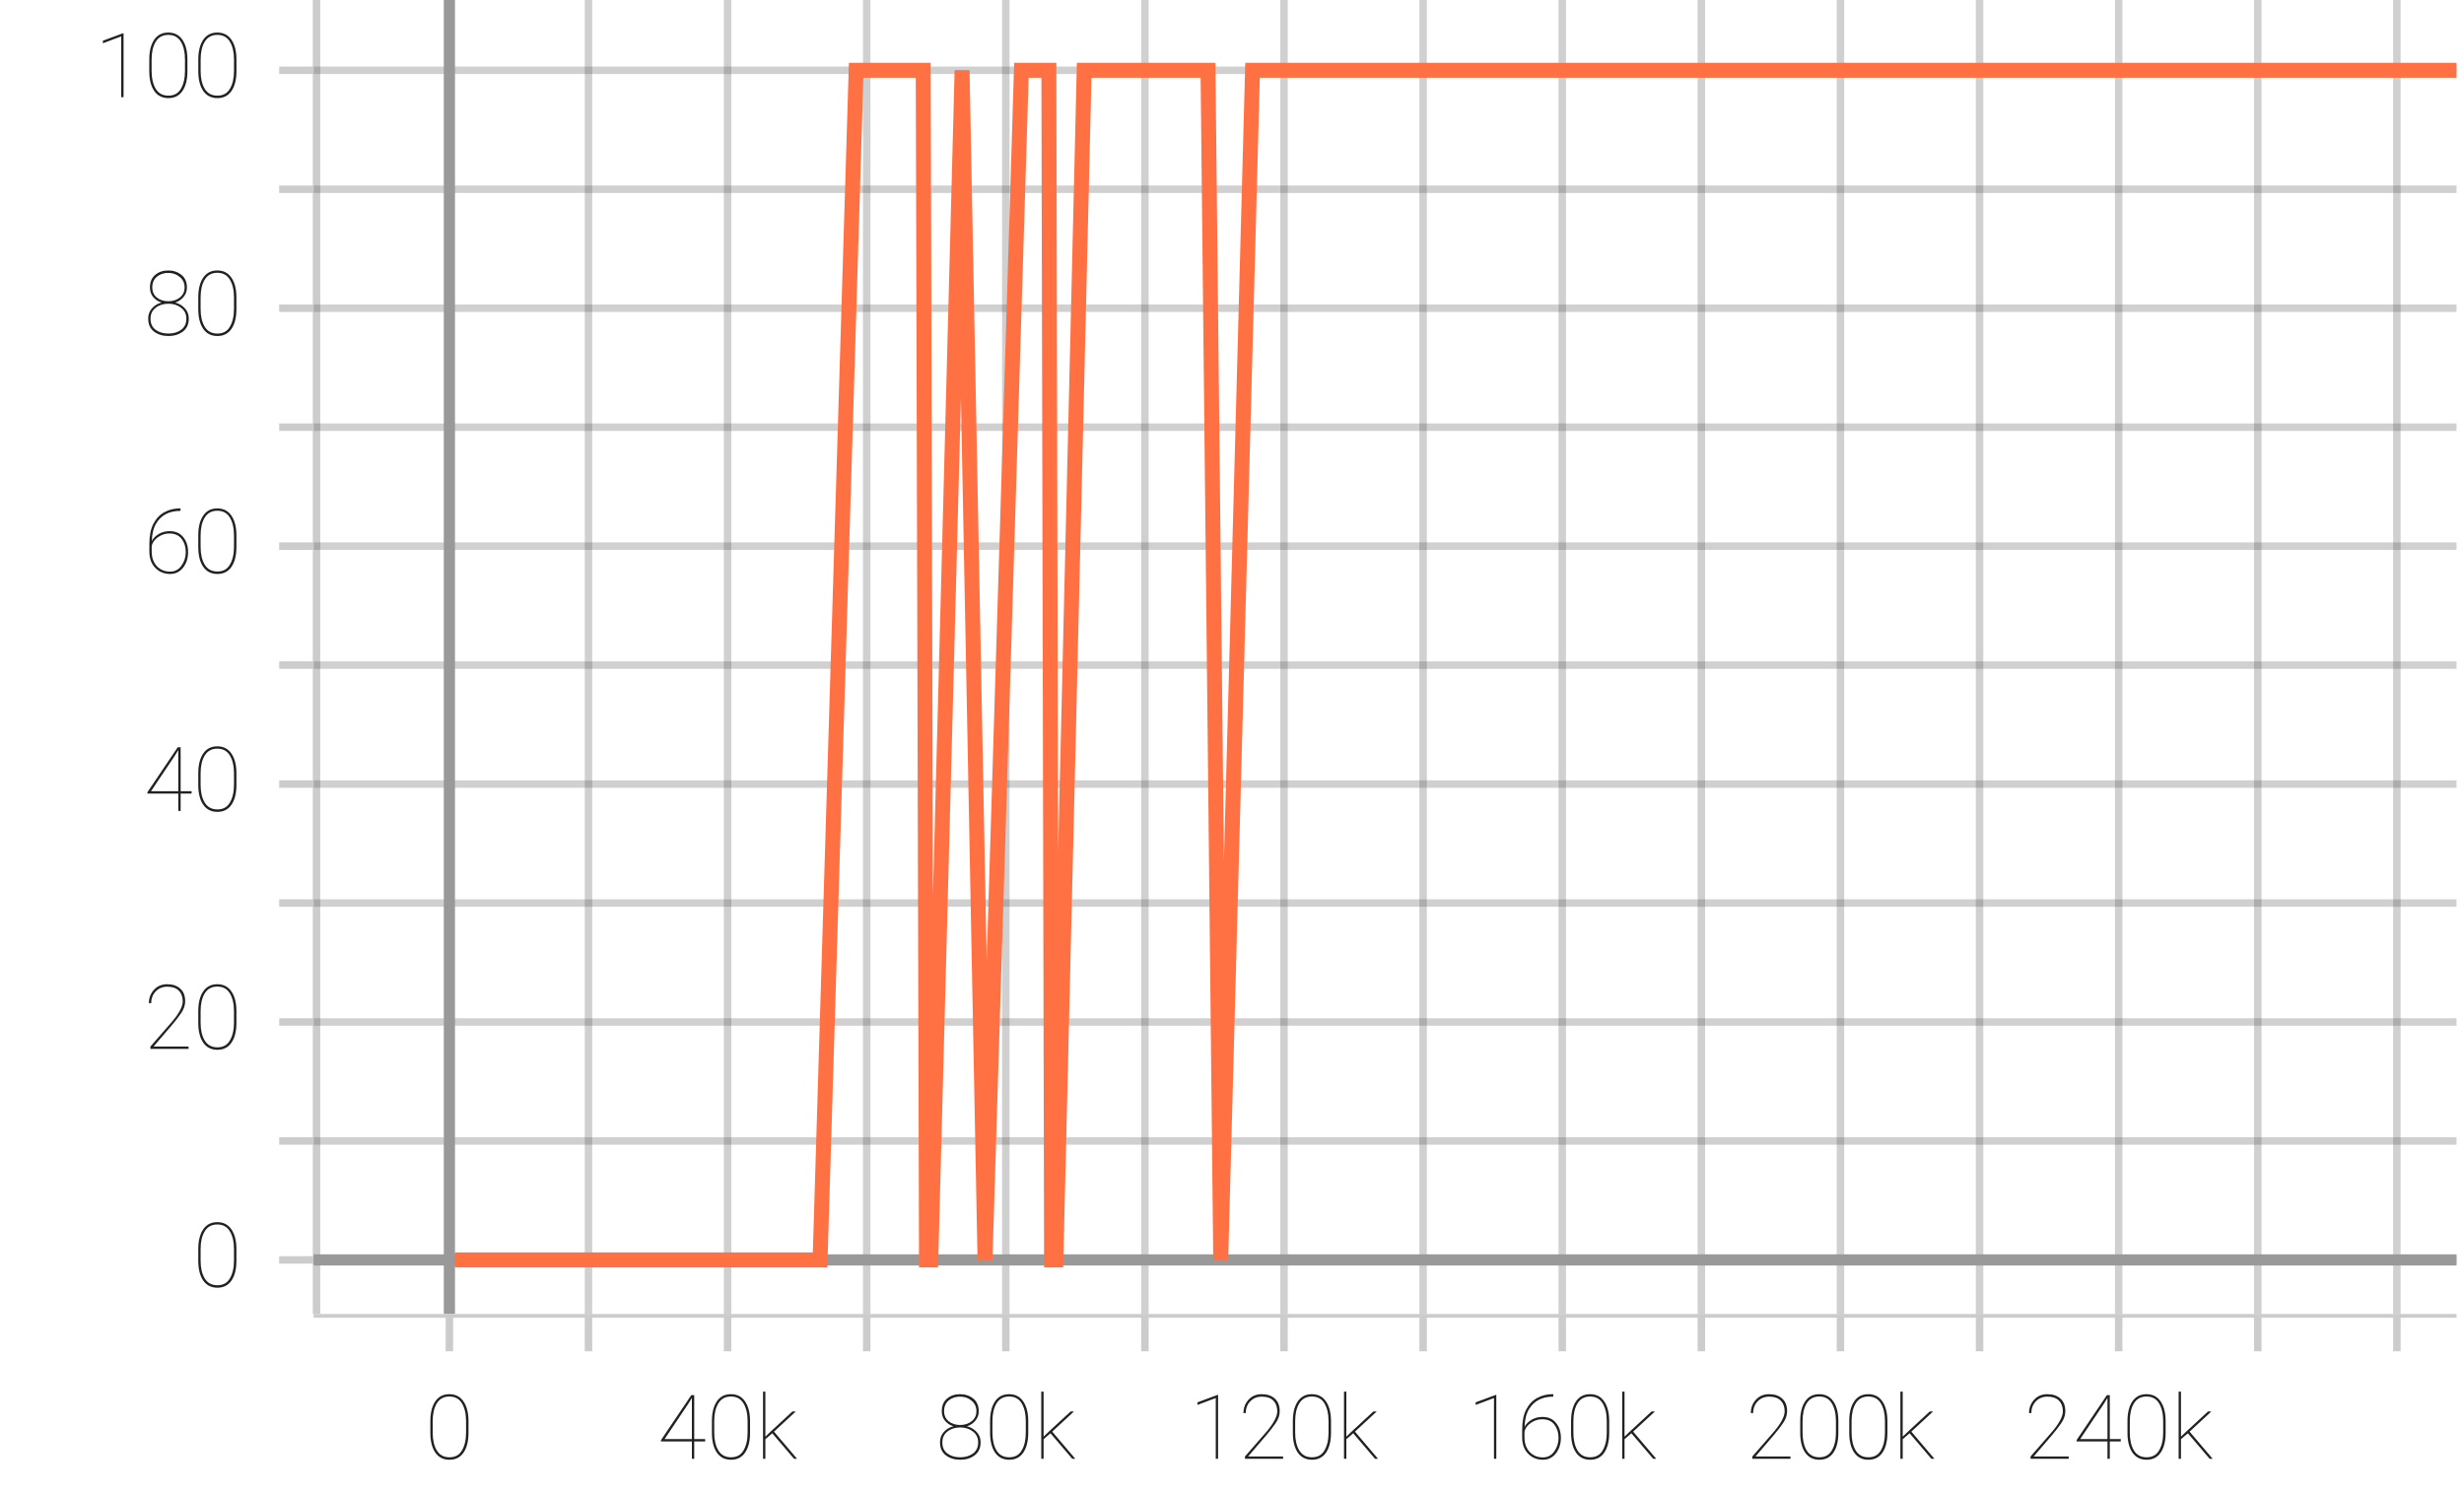
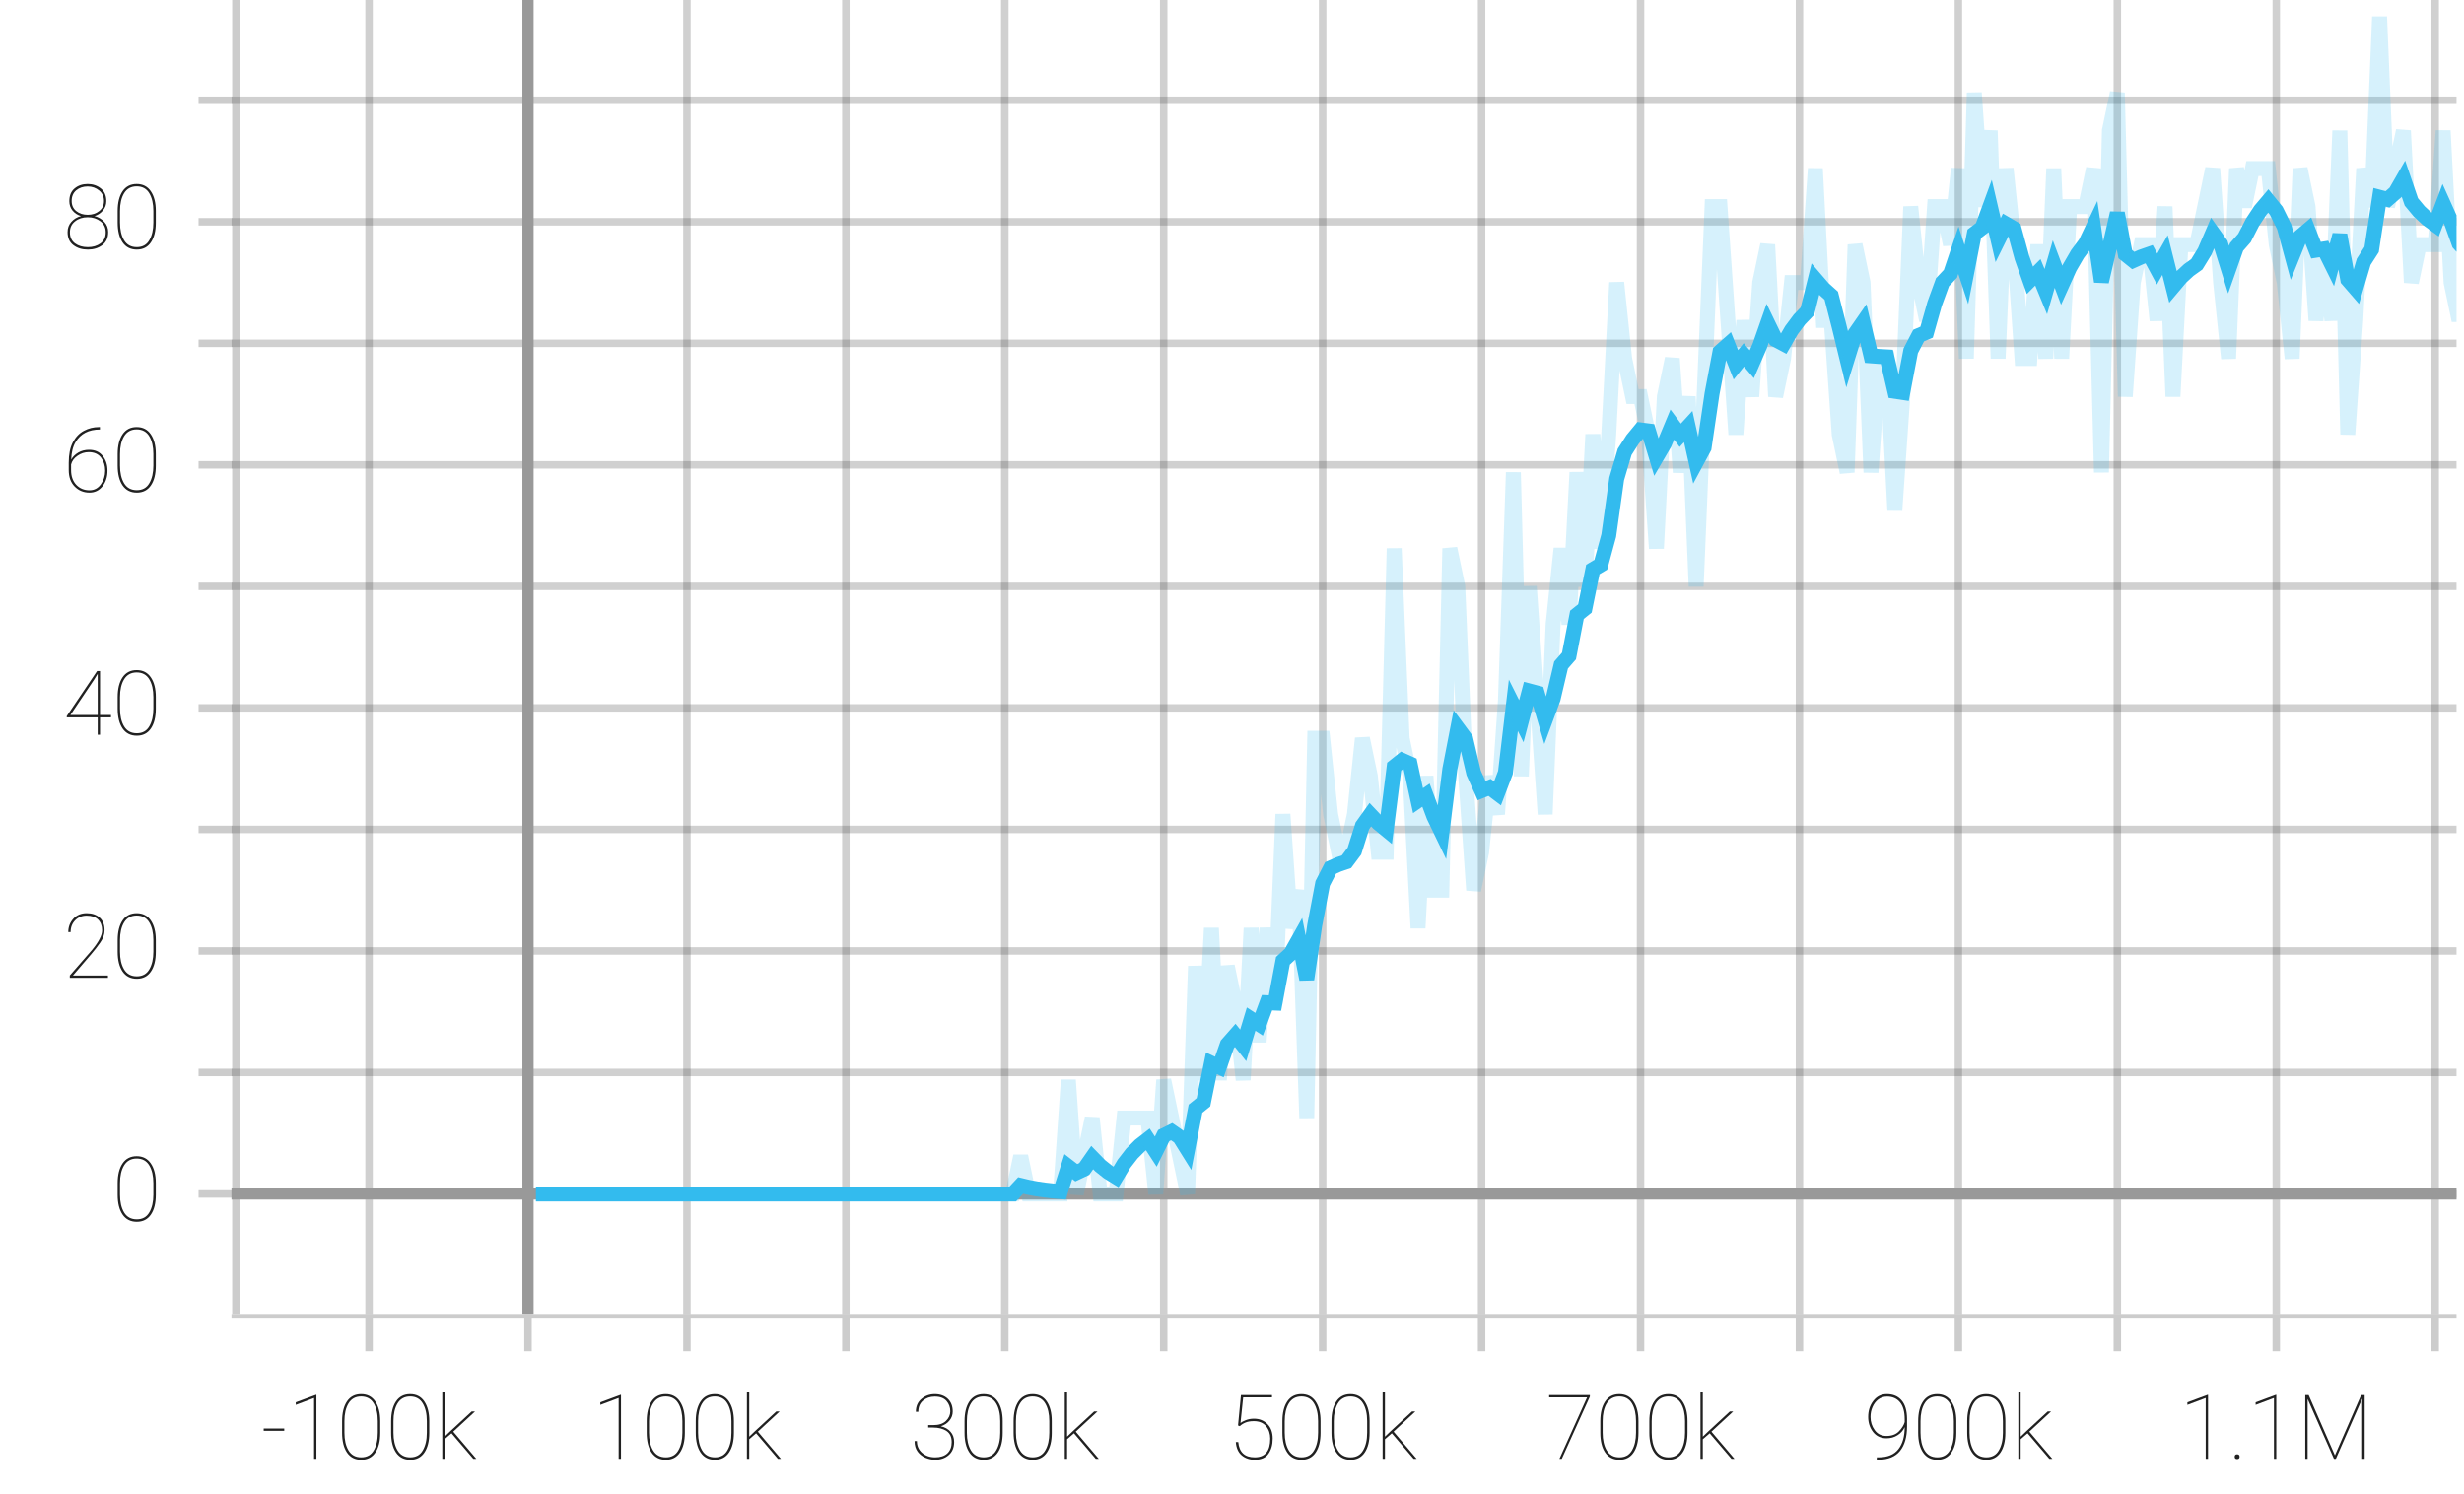
<svg xmlns="http://www.w3.org/2000/svg" viewBox="0 0 330 200">
  <g>
    <g>
      <g>
        <g>
          <g>
-             <line x1="42.391" y1="168.757" x2="37.391" y2="168.757" style="visibility: inherit;" fill="rgb(0, 0, 0)" stroke="rgb(204, 204, 204)" stroke-width="1px" />
-             <line x1="42.391" y1="152.823" x2="37.391" y2="152.823" style="visibility: inherit;" fill="rgb(0, 0, 0)" stroke="rgb(204, 204, 204)" stroke-width="1px" />
-             <line x1="42.391" y1="136.889" x2="37.391" y2="136.889" style="visibility: inherit;" fill="rgb(0, 0, 0)" stroke="rgb(204, 204, 204)" stroke-width="1px" />
-             <line x1="42.391" y1="120.955" x2="37.391" y2="120.955" style="visibility: inherit;" fill="rgb(0, 0, 0)" stroke="rgb(204, 204, 204)" stroke-width="1px" />
-             <line x1="42.391" y1="105.021" x2="37.391" y2="105.021" style="visibility: inherit;" fill="rgb(0, 0, 0)" stroke="rgb(204, 204, 204)" stroke-width="1px" />
-             <line x1="42.391" y1="89.086" x2="37.391" y2="89.086" style="visibility: inherit;" fill="rgb(0, 0, 0)" stroke="rgb(204, 204, 204)" stroke-width="1px" />
-             <line x1="42.391" y1="73.152" x2="37.391" y2="73.152" style="visibility: inherit;" fill="rgb(0, 0, 0)" stroke="rgb(204, 204, 204)" stroke-width="1px" />
-             <line x1="42.391" y1="57.218" x2="37.391" y2="57.218" style="visibility: inherit;" fill="rgb(0, 0, 0)" stroke="rgb(204, 204, 204)" stroke-width="1px" />
-             <line x1="42.391" y1="41.284" x2="37.391" y2="41.284" style="visibility: inherit;" fill="rgb(0, 0, 0)" stroke="rgb(204, 204, 204)" stroke-width="1px" />
-             <line x1="42.391" y1="25.35" x2="37.391" y2="25.35" style="visibility: inherit;" fill="rgb(0, 0, 0)" stroke="rgb(204, 204, 204)" stroke-width="1px" />
-             <line x1="42.391" y1="9.416" x2="37.391" y2="9.416" style="visibility: inherit;" fill="rgb(0, 0, 0)" stroke="rgb(204, 204, 204)" stroke-width="1px" />
+             <line x1="31.594" y1="159.926" x2="26.594" y2="159.926" style="visibility: inherit;" fill="rgb(0, 0, 0)" stroke="rgb(204, 204, 204)" stroke-width="1px" />
+             <line x1="31.594" y1="143.649" x2="26.594" y2="143.649" style="visibility: inherit;" fill="rgb(0, 0, 0)" stroke="rgb(204, 204, 204)" stroke-width="1px" />
+             <line x1="31.594" y1="127.371" x2="26.594" y2="127.371" style="visibility: inherit;" fill="rgb(0, 0, 0)" stroke="rgb(204, 204, 204)" stroke-width="1px" />
+             <line x1="31.594" y1="111.094" x2="26.594" y2="111.094" style="visibility: inherit;" fill="rgb(0, 0, 0)" stroke="rgb(204, 204, 204)" stroke-width="1px" />
+             <line x1="31.594" y1="94.816" x2="26.594" y2="94.816" style="visibility: inherit;" fill="rgb(0, 0, 0)" stroke="rgb(204, 204, 204)" stroke-width="1px" />
+             <line x1="31.594" y1="78.539" x2="26.594" y2="78.539" style="visibility: inherit;" fill="rgb(0, 0, 0)" stroke="rgb(204, 204, 204)" stroke-width="1px" />
+             <line x1="31.594" y1="62.261" x2="26.594" y2="62.261" style="visibility: inherit;" fill="rgb(0, 0, 0)" stroke="rgb(204, 204, 204)" stroke-width="1px" />
+             <line x1="31.594" y1="45.984" x2="26.594" y2="45.984" style="visibility: inherit;" fill="rgb(0, 0, 0)" stroke="rgb(204, 204, 204)" stroke-width="1px" />
+             <line x1="31.594" y1="29.706" x2="26.594" y2="29.706" style="visibility: inherit;" fill="rgb(0, 0, 0)" stroke="rgb(204, 204, 204)" stroke-width="1px" />
+             <line x1="31.594" y1="13.429" x2="26.594" y2="13.429" style="visibility: inherit;" fill="rgb(0, 0, 0)" stroke="rgb(204, 204, 204)" stroke-width="1px" />
          </g>
-           <g transform="translate(32.39062, 0)">
-             <text x="0" y="168.757" dx="0em" dy="0.3em" style="text-anchor: end; visibility: inherit; font-family: Roboto, sans-serif; font-size: 12px; font-weight: 200;" fill="rgb(33, 33, 33)" stroke="none" stroke-width="1px">0</text>
-             <text x="0" y="152.823" dx="0em" dy="0.3em" style="text-anchor: end; visibility: hidden; font-family: Roboto, sans-serif; font-size: 12px; font-weight: 200;" fill="rgb(33, 33, 33)" stroke="none" stroke-width="1px">10</text>
-             <text x="0" y="136.889" dx="0em" dy="0.3em" style="text-anchor: end; visibility: inherit; font-family: Roboto, sans-serif; font-size: 12px; font-weight: 200;" fill="rgb(33, 33, 33)" stroke="none" stroke-width="1px">20</text>
-             <text x="0" y="120.955" dx="0em" dy="0.3em" style="text-anchor: end; visibility: hidden; font-family: Roboto, sans-serif; font-size: 12px; font-weight: 200;" fill="rgb(33, 33, 33)" stroke="none" stroke-width="1px">30</text>
-             <text x="0" y="105.021" dx="0em" dy="0.3em" style="text-anchor: end; visibility: inherit; font-family: Roboto, sans-serif; font-size: 12px; font-weight: 200;" fill="rgb(33, 33, 33)" stroke="none" stroke-width="1px">40</text>
-             <text x="0" y="89.086" dx="0em" dy="0.3em" style="text-anchor: end; visibility: hidden; font-family: Roboto, sans-serif; font-size: 12px; font-weight: 200;" fill="rgb(33, 33, 33)" stroke="none" stroke-width="1px">50</text>
-             <text x="0" y="73.152" dx="0em" dy="0.3em" style="text-anchor: end; visibility: inherit; font-family: Roboto, sans-serif; font-size: 12px; font-weight: 200;" fill="rgb(33, 33, 33)" stroke="none" stroke-width="1px">60</text>
-             <text x="0" y="57.218" dx="0em" dy="0.3em" style="text-anchor: end; visibility: hidden; font-family: Roboto, sans-serif; font-size: 12px; font-weight: 200;" fill="rgb(33, 33, 33)" stroke="none" stroke-width="1px">70</text>
-             <text x="0" y="41.284" dx="0em" dy="0.3em" style="text-anchor: end; visibility: inherit; font-family: Roboto, sans-serif; font-size: 12px; font-weight: 200;" fill="rgb(33, 33, 33)" stroke="none" stroke-width="1px">80</text>
-             <text x="0" y="25.35" dx="0em" dy="0.3em" style="text-anchor: end; visibility: hidden; font-family: Roboto, sans-serif; font-size: 12px; font-weight: 200;" fill="rgb(33, 33, 33)" stroke="none" stroke-width="1px">90</text>
-             <text x="0" y="9.416" dx="0em" dy="0.3em" style="text-anchor: end; visibility: inherit; font-family: Roboto, sans-serif; font-size: 12px; font-weight: 200;" fill="rgb(33, 33, 33)" stroke="none" stroke-width="1px">100</text>
+           <g transform="translate(21.59375, 0)">
+             <text x="0" y="159.926" dx="0em" dy="0.3em" style="text-anchor: end; visibility: inherit; font-family: Roboto, sans-serif; font-size: 12px; font-weight: 200;" fill="rgb(33, 33, 33)" stroke="none" stroke-width="1px">0</text>
+             <text x="0" y="143.649" dx="0em" dy="0.3em" style="text-anchor: end; visibility: hidden; font-family: Roboto, sans-serif; font-size: 12px; font-weight: 200;" fill="rgb(33, 33, 33)" stroke="none" stroke-width="1px">10</text>
+             <text x="0" y="127.371" dx="0em" dy="0.3em" style="text-anchor: end; visibility: inherit; font-family: Roboto, sans-serif; font-size: 12px; font-weight: 200;" fill="rgb(33, 33, 33)" stroke="none" stroke-width="1px">20</text>
+             <text x="0" y="111.094" dx="0em" dy="0.3em" style="text-anchor: end; visibility: hidden; font-family: Roboto, sans-serif; font-size: 12px; font-weight: 200;" fill="rgb(33, 33, 33)" stroke="none" stroke-width="1px">30</text>
+             <text x="0" y="94.816" dx="0em" dy="0.3em" style="text-anchor: end; visibility: inherit; font-family: Roboto, sans-serif; font-size: 12px; font-weight: 200;" fill="rgb(33, 33, 33)" stroke="none" stroke-width="1px">40</text>
+             <text x="0" y="78.539" dx="0em" dy="0.3em" style="text-anchor: end; visibility: hidden; font-family: Roboto, sans-serif; font-size: 12px; font-weight: 200;" fill="rgb(33, 33, 33)" stroke="none" stroke-width="1px">50</text>
+             <text x="0" y="62.261" dx="0em" dy="0.3em" style="text-anchor: end; visibility: inherit; font-family: Roboto, sans-serif; font-size: 12px; font-weight: 200;" fill="rgb(33, 33, 33)" stroke="none" stroke-width="1px">60</text>
+             <text x="0" y="45.984" dx="0em" dy="0.3em" style="text-anchor: end; visibility: hidden; font-family: Roboto, sans-serif; font-size: 12px; font-weight: 200;" fill="rgb(33, 33, 33)" stroke="none" stroke-width="1px">70</text>
+             <text x="0" y="29.706" dx="0em" dy="0.3em" style="text-anchor: end; visibility: inherit; font-family: Roboto, sans-serif; font-size: 12px; font-weight: 200;" fill="rgb(33, 33, 33)" stroke="none" stroke-width="1px">80</text>
+             <text x="0" y="13.429" dx="0em" dy="0.3em" style="text-anchor: end; visibility: hidden; font-family: Roboto, sans-serif; font-size: 12px; font-weight: 200;" fill="rgb(33, 33, 33)" stroke="none" stroke-width="1px">90</text>
          </g>
-           <line x1="42.391" y1="0" x2="42.391" y2="176" fill="rgb(0, 0, 0)" stroke="rgb(204, 204, 204)" stroke-width="1px" />
+           <line x1="31.594" y1="0" x2="31.594" y2="176" fill="rgb(0, 0, 0)" stroke="rgb(204, 204, 204)" stroke-width="1px" />
        </g>
      </g>
-       <g transform="translate(42, 0)" clip-path="url(#clip_0)">
+       <g transform="translate(31, 0)" clip-path="url(#clip_0)">
        <clipPath id="clip_0">
-           <rect width="287" height="176" />
+           <rect width="298" height="176" />
        </clipPath>
        <g>
          <g>
            <g>
-               <line x1="18.186" y1="0" x2="18.186" y2="176" fill="rgb(0, 0, 0)" stroke="rgb(66, 66, 66)" stroke-width="1px" opacity="0.25" />
-               <line x1="36.816" y1="0" x2="36.816" y2="176" fill="rgb(0, 0, 0)" stroke="rgb(66, 66, 66)" stroke-width="1px" opacity="0.25" />
-               <line x1="55.446" y1="0" x2="55.446" y2="176" fill="rgb(0, 0, 0)" stroke="rgb(66, 66, 66)" stroke-width="1px" opacity="0.25" />
-               <line x1="74.077" y1="0" x2="74.077" y2="176" fill="rgb(0, 0, 0)" stroke="rgb(66, 66, 66)" stroke-width="1px" opacity="0.25" />
-               <line x1="92.707" y1="0" x2="92.707" y2="176" fill="rgb(0, 0, 0)" stroke="rgb(66, 66, 66)" stroke-width="1px" opacity="0.25" />
-               <line x1="111.338" y1="0" x2="111.338" y2="176" fill="rgb(0, 0, 0)" stroke="rgb(66, 66, 66)" stroke-width="1px" opacity="0.25" />
-               <line x1="129.968" y1="0" x2="129.968" y2="176" fill="rgb(0, 0, 0)" stroke="rgb(66, 66, 66)" stroke-width="1px" opacity="0.25" />
-               <line x1="148.599" y1="0" x2="148.599" y2="176" fill="rgb(0, 0, 0)" stroke="rgb(66, 66, 66)" stroke-width="1px" opacity="0.25" />
-               <line x1="167.229" y1="0" x2="167.229" y2="176" fill="rgb(0, 0, 0)" stroke="rgb(66, 66, 66)" stroke-width="1px" opacity="0.25" />
-               <line x1="185.86" y1="0" x2="185.86" y2="176" fill="rgb(0, 0, 0)" stroke="rgb(66, 66, 66)" stroke-width="1px" opacity="0.25" />
-               <line x1="204.49" y1="0" x2="204.49" y2="176" fill="rgb(0, 0, 0)" stroke="rgb(66, 66, 66)" stroke-width="1px" opacity="0.25" />
-               <line x1="223.12" y1="0" x2="223.12" y2="176" fill="rgb(0, 0, 0)" stroke="rgb(66, 66, 66)" stroke-width="1px" opacity="0.25" />
-               <line x1="241.751" y1="0" x2="241.751" y2="176" fill="rgb(0, 0, 0)" stroke="rgb(66, 66, 66)" stroke-width="1px" opacity="0.25" />
-               <line x1="260.381" y1="0" x2="260.381" y2="176" fill="rgb(0, 0, 0)" stroke="rgb(66, 66, 66)" stroke-width="1px" opacity="0.25" />
-               <line x1="279.012" y1="0" x2="279.012" y2="176" fill="rgb(0, 0, 0)" stroke="rgb(66, 66, 66)" stroke-width="1px" opacity="0.25" />
+               <line x1="18.427" y1="0" x2="18.427" y2="176" fill="rgb(0, 0, 0)" stroke="rgb(66, 66, 66)" stroke-width="1px" opacity="0.25" />
+               <line x1="39.713" y1="0" x2="39.713" y2="176" fill="rgb(0, 0, 0)" stroke="rgb(66, 66, 66)" stroke-width="1px" opacity="0.25" />
+               <line x1="60.999" y1="0" x2="60.999" y2="176" fill="rgb(0, 0, 0)" stroke="rgb(66, 66, 66)" stroke-width="1px" opacity="0.25" />
+               <line x1="82.285" y1="0" x2="82.285" y2="176" fill="rgb(0, 0, 0)" stroke="rgb(66, 66, 66)" stroke-width="1px" opacity="0.25" />
+               <line x1="103.57" y1="0" x2="103.57" y2="176" fill="rgb(0, 0, 0)" stroke="rgb(66, 66, 66)" stroke-width="1px" opacity="0.25" />
+               <line x1="124.856" y1="0" x2="124.856" y2="176" fill="rgb(0, 0, 0)" stroke="rgb(66, 66, 66)" stroke-width="1px" opacity="0.25" />
+               <line x1="146.142" y1="0" x2="146.142" y2="176" fill="rgb(0, 0, 0)" stroke="rgb(66, 66, 66)" stroke-width="1px" opacity="0.25" />
+               <line x1="167.428" y1="0" x2="167.428" y2="176" fill="rgb(0, 0, 0)" stroke="rgb(66, 66, 66)" stroke-width="1px" opacity="0.25" />
+               <line x1="188.714" y1="0" x2="188.714" y2="176" fill="rgb(0, 0, 0)" stroke="rgb(66, 66, 66)" stroke-width="1px" opacity="0.25" />
+               <line x1="210" y1="0" x2="210" y2="176" fill="rgb(0, 0, 0)" stroke="rgb(66, 66, 66)" stroke-width="1px" opacity="0.25" />
+               <line x1="231.285" y1="0" x2="231.285" y2="176" fill="rgb(0, 0, 0)" stroke="rgb(66, 66, 66)" stroke-width="1px" opacity="0.25" />
+               <line x1="252.571" y1="0" x2="252.571" y2="176" fill="rgb(0, 0, 0)" stroke="rgb(66, 66, 66)" stroke-width="1px" opacity="0.25" />
+               <line x1="273.857" y1="0" x2="273.857" y2="176" fill="rgb(0, 0, 0)" stroke="rgb(66, 66, 66)" stroke-width="1px" opacity="0.25" />
+               <line x1="295.143" y1="0" x2="295.143" y2="176" fill="rgb(0, 0, 0)" stroke="rgb(66, 66, 66)" stroke-width="1px" opacity="0.25" />
            </g>
            <g>
-               <line x1="0" y1="168.757" x2="287.609" y2="168.757" fill="rgb(0, 0, 0)" stroke="rgb(66, 66, 66)" stroke-width="1px" opacity="0.25" />
-               <line x1="0" y1="152.823" x2="287.609" y2="152.823" fill="rgb(0, 0, 0)" stroke="rgb(66, 66, 66)" stroke-width="1px" opacity="0.25" />
-               <line x1="0" y1="136.889" x2="287.609" y2="136.889" fill="rgb(0, 0, 0)" stroke="rgb(66, 66, 66)" stroke-width="1px" opacity="0.25" />
-               <line x1="0" y1="120.955" x2="287.609" y2="120.955" fill="rgb(0, 0, 0)" stroke="rgb(66, 66, 66)" stroke-width="1px" opacity="0.25" />
-               <line x1="0" y1="105.021" x2="287.609" y2="105.021" fill="rgb(0, 0, 0)" stroke="rgb(66, 66, 66)" stroke-width="1px" opacity="0.25" />
-               <line x1="0" y1="89.086" x2="287.609" y2="89.086" fill="rgb(0, 0, 0)" stroke="rgb(66, 66, 66)" stroke-width="1px" opacity="0.25" />
-               <line x1="0" y1="73.152" x2="287.609" y2="73.152" fill="rgb(0, 0, 0)" stroke="rgb(66, 66, 66)" stroke-width="1px" opacity="0.25" />
-               <line x1="0" y1="57.218" x2="287.609" y2="57.218" fill="rgb(0, 0, 0)" stroke="rgb(66, 66, 66)" stroke-width="1px" opacity="0.25" />
-               <line x1="0" y1="41.284" x2="287.609" y2="41.284" fill="rgb(0, 0, 0)" stroke="rgb(66, 66, 66)" stroke-width="1px" opacity="0.25" />
-               <line x1="0" y1="25.35" x2="287.609" y2="25.35" fill="rgb(0, 0, 0)" stroke="rgb(66, 66, 66)" stroke-width="1px" opacity="0.25" />
-               <line x1="0" y1="9.416" x2="287.609" y2="9.416" fill="rgb(0, 0, 0)" stroke="rgb(66, 66, 66)" stroke-width="1px" opacity="0.25" />
+               <line x1="0" y1="159.926" x2="298.406" y2="159.926" fill="rgb(0, 0, 0)" stroke="rgb(66, 66, 66)" stroke-width="1px" opacity="0.25" />
+               <line x1="0" y1="143.649" x2="298.406" y2="143.649" fill="rgb(0, 0, 0)" stroke="rgb(66, 66, 66)" stroke-width="1px" opacity="0.25" />
+               <line x1="0" y1="127.371" x2="298.406" y2="127.371" fill="rgb(0, 0, 0)" stroke="rgb(66, 66, 66)" stroke-width="1px" opacity="0.25" />
+               <line x1="0" y1="111.094" x2="298.406" y2="111.094" fill="rgb(0, 0, 0)" stroke="rgb(66, 66, 66)" stroke-width="1px" opacity="0.25" />
+               <line x1="0" y1="94.816" x2="298.406" y2="94.816" fill="rgb(0, 0, 0)" stroke="rgb(66, 66, 66)" stroke-width="1px" opacity="0.25" />
+               <line x1="0" y1="78.539" x2="298.406" y2="78.539" fill="rgb(0, 0, 0)" stroke="rgb(66, 66, 66)" stroke-width="1px" opacity="0.25" />
+               <line x1="0" y1="62.261" x2="298.406" y2="62.261" fill="rgb(0, 0, 0)" stroke="rgb(66, 66, 66)" stroke-width="1px" opacity="0.25" />
+               <line x1="0" y1="45.984" x2="298.406" y2="45.984" fill="rgb(0, 0, 0)" stroke="rgb(66, 66, 66)" stroke-width="1px" opacity="0.25" />
+               <line x1="0" y1="29.706" x2="298.406" y2="29.706" fill="rgb(0, 0, 0)" stroke="rgb(66, 66, 66)" stroke-width="1px" opacity="0.25" />
+               <line x1="0" y1="13.429" x2="298.406" y2="13.429" fill="rgb(0, 0, 0)" stroke="rgb(66, 66, 66)" stroke-width="1px" opacity="0.25" />
            </g>
          </g>
        </g>
        <g>
          <g>
-             <line x1="0" y1="168.757" x2="287.609" y2="168.757" fill="rgb(0, 0, 0)" stroke="rgb(153, 153, 153)" stroke-width="1.5px" />
+             <line x1="0" y1="159.926" x2="298.406" y2="159.926" fill="rgb(0, 0, 0)" stroke="rgb(153, 153, 153)" stroke-width="1.5px" />
          </g>
        </g>
        <g>
          <g>
-             <line x1="18.186" y1="0" x2="18.186" y2="176" fill="rgb(0, 0, 0)" stroke="rgb(153, 153, 153)" stroke-width="1.5px" />
+             <line x1="39.713" y1="0" x2="39.713" y2="176" fill="rgb(0, 0, 0)" stroke="rgb(153, 153, 153)" stroke-width="1.5px" />
          </g>
        </g>
        <g>
          <g>
            <g>
              <g>
                <g>
-                   <path stroke="rgb(255, 112, 67)" stroke-width="2px" d="M18.916,168.757L21.629,168.757L22.105,168.757L22.851,168.757L23.313,168.757L23.641,168.757L24.132,168.757L24.52,168.757L25.161,168.757L25.504,168.757L26.025,168.757L26.443,168.757L28.604,168.757L32.017,168.757L34.506,168.757L34.834,168.757L35.355,168.757L37.934,168.757L38.292,168.757L38.679,168.757L39.052,168.757L41.079,168.757L41.421,168.757L43.404,168.757L43.955,168.757L44.775,168.757L45.118,168.757L45.818,168.757L48.382,168.757L51.81,168.757L56.058,168.757L56.579,168.757L61.766,168.757L67.519,168.757L67.832,168.757L72.661,9.416L77.028,9.416L81.648,9.416L82.081,168.757L82.662,168.757L86.85,9.416L89.92,168.757L94.794,9.416L98.475,9.416L98.833,168.757L99.414,168.757L103.2,9.416L107.016,9.416L111.219,9.416L115.645,9.416L119.789,9.416L121.488,168.757L125.75,9.416L129.76,9.416L134.216,9.416L138.419,9.416L142.369,9.416L146.408,9.416L150.283,9.416L154.069,9.416L157.586,9.416L161.625,9.416L165.53,9.416L170.344,9.416L174.264,9.416L178.303,9.416L182.193,9.416L186.575,9.416L190.465,9.416L194.623,9.416L198.26,9.416L202.239,9.416L207.367,9.416L211.316,9.416L215.191,9.416L219.096,9.416L222.822,9.416L226.534,9.416L230.111,9.416L233.971,9.416L238.174,9.416L242.496,9.416L246.416,9.416L250.47,9.416L254.241,9.416L257.997,9.416L262.036,9.416L266.09,9.416L269.95,9.416L274.377,9.416L278.907,9.416L282.947,9.416L287.239,9.416L290.816,9.416" style="fill: none;" fill="none" />
+                   <path stroke="rgb(51, 187, 238)" stroke-width="2px" d="M40.777,159.926L41.842,159.926L42.906,159.926L43.97,159.926L45.034,159.926L46.099,159.926L47.163,159.926L48.227,159.926L49.292,159.926L50.356,159.926L51.42,159.926L52.485,159.926L53.549,159.926L54.613,159.926L55.677,159.926L56.742,159.926L57.806,159.926L58.87,159.926L59.935,159.926L60.999,159.926L62.063,159.926L63.127,159.926L64.192,159.926L65.256,159.926L66.32,159.926L67.385,159.926L68.449,159.926L69.513,159.926L70.577,159.926L71.642,159.926L72.706,159.926L73.77,159.926L74.835,159.926L75.899,159.926L76.963,159.926L78.028,159.926L79.092,159.926L80.156,159.926L81.22,159.926L82.285,159.926L83.349,159.926L84.413,159.926L85.478,159.926L86.542,159.926L87.606,159.926L88.67,159.926L89.735,159.926L90.799,159.926L91.863,159.926L92.928,159.926L93.992,159.926L95.056,159.926L96.12,159.926L97.185,159.926L98.249,159.926L99.313,159.926L100.378,159.926L101.442,159.926L102.506,159.926L103.57,159.926L104.635,159.926L105.699,158.788L106.763,159.043L107.828,159.241L108.892,159.394L109.956,159.513L111.021,159.606L112.085,156.258L113.149,157.079L114.213,156.579L115.278,155.05L116.342,156.142L117.406,156.99L118.471,157.648L119.535,155.879L120.599,154.507L121.663,153.442L122.728,152.615L123.792,154.253L124.856,152.104L125.921,151.577L126.985,152.31L128.049,154.016L129.113,148.503L130.178,147.642L131.242,142.416L132.306,142.918L133.371,139.891L134.435,138.684L135.499,140.022L136.564,136.503L137.628,137.192L138.692,134.306L139.756,134.35L140.821,128.685L141.885,127.705L142.949,125.807L144.014,131.171L145.078,123.939L146.142,118.327L147.206,116.251L148.271,115.781L149.335,115.417L150.399,113.993L151.464,110.609L152.528,109.12L153.592,110.248L154.656,111.123L155.721,102.686L156.785,101.835L157.849,102.312L158.914,107.24L159.978,106.506L161.042,109.357L162.107,111.569L163.171,103.032L164.235,97.546L165.299,98.984L166.364,103.519L167.428,105.901L168.492,105.467L169.557,106.272L170.621,103.48L171.685,94.473L172.749,96.599L173.814,92.553L174.878,92.834L175.942,96.469L177.007,93.59L178.071,89.081L179.135,87.857L180.199,82.35L181.264,81.496L182.328,76.276L183.392,75.645L184.457,71.736L185.521,64.144L186.585,60.532L187.649,58.87L188.714,57.581L189.778,57.718L190.842,61.244L191.907,59.423L192.971,56.868L194.035,58.302L195.1,57.14L196.164,61.933L197.228,59.958L198.292,52.726L199.357,47.113L200.421,46.175L201.485,48.867L202.55,47.536L203.614,48.785L204.678,46.334L205.742,43.295L206.807,45.494L207.871,46.06L208.935,44.22L210,42.792L211.064,41.684L212.128,37.404L213.192,38.64L214.257,39.6L215.321,43.764L216.385,48.134L217.45,44.691L218.514,43.158L219.578,47.663L220.643,47.743L221.707,47.804L222.771,52.41L223.835,52.568L224.9,46.991L225.964,44.942L227.028,44.49L228.093,40.723L229.157,37.799L230.221,36.672L231.285,33.515L232.35,36.764L233.414,31.311L234.478,30.495L235.543,27.584L236.607,32.161L237.671,30.014L238.735,30.631L239.8,34.526L240.864,37.548L241.928,36.477L242.993,39.062L244.057,35.37L245.121,38.203L246.186,35.844L247.25,34.013L248.314,32.593L249.378,30.349L250.443,37.724L251.507,33.193L252.571,28.54L253.636,34.044L254.7,34.896L255.764,34.419L256.828,34.049L257.893,36.037L258.957,34.163L260.021,38.408L261.086,37.144L262.15,36.164L263.214,35.403L264.278,33.671L265.343,31.186L266.407,32.677L267.471,36.114L268.536,33.082L269.6,31.87L270.664,29.788L271.728,28.173L272.793,26.919L273.857,28.229L274.921,30.383L275.986,34.333L277.05,31.7L278.114,30.798L279.179,33.514L280.243,33.346L281.307,35.492L282.371,31.461L283.436,37.449L284.5,38.675L285.564,35.069L286.629,33.412L287.693,26.427L288.757,26.706L289.821,25.781L290.886,23.926L291.95,27.044L293.014,28.326L294.079,29.32L295.143,30.092L296.207,27.271L297.271,29.64L298.336,32.615L299.4,33.787" style="fill: none;" fill="none" />
+                 </g>
+               </g>
+             </g>
+           </g>
+           <g opacity="0.2">
+             <g>
+               <g>
+                 <g>
+                   <path stroke="rgb(51, 187, 238)" stroke-width="2px" d="M40.777,159.926L41.842,159.926L42.906,159.926L43.97,159.926L45.034,159.926L46.099,159.926L47.163,159.926L48.227,159.926L49.292,159.926L50.356,159.926L51.42,159.926L52.485,159.926L53.549,159.926L54.613,159.926L55.677,159.926L56.742,159.926L57.806,159.926L58.87,159.926L59.935,159.926L60.999,159.926L62.063,159.926L63.127,159.926L64.192,159.926L65.256,159.926L66.32,159.926L67.385,159.926L68.449,159.926L69.513,159.926L70.577,159.926L71.642,159.926L72.706,159.926L73.77,159.926L74.835,159.926L75.899,159.926L76.963,159.926L78.028,159.926L79.092,159.926L80.156,159.926L81.22,159.926L82.285,159.926L83.349,159.926L84.413,159.926L85.478,159.926L86.542,159.926L87.606,159.926L88.67,159.926L89.735,159.926L90.799,159.926L91.863,159.926L92.928,159.926L93.992,159.926L95.056,159.926L96.12,159.926L97.185,159.926L98.249,159.926L99.313,159.926L100.378,159.926L101.442,159.926L102.506,159.926L103.57,159.926L104.635,159.926L105.699,154.847L106.763,159.926L107.828,159.926L108.892,159.926L109.956,159.926L111.021,159.926L112.085,144.658L113.149,159.926L114.213,154.847L115.278,149.753L116.342,159.926L117.406,159.926L118.471,159.926L119.535,149.753L120.599,149.753L121.663,149.753L122.728,149.753L123.792,159.926L124.856,144.658L125.921,149.753L126.985,154.847L128.049,159.926L129.113,129.406L130.178,144.658L131.242,124.311L132.306,144.658L133.371,129.406L134.435,134.501L135.499,144.658L136.564,124.311L137.628,139.579L138.692,124.311L139.756,134.501L140.821,109.059L141.885,124.311L142.949,119.232L144.014,149.753L145.078,98.886L146.142,98.886L147.206,109.059L148.271,114.154L149.335,114.154L150.399,109.059L151.464,98.886L152.528,103.964L153.592,114.154L154.656,114.154L155.721,73.46L156.785,98.886L157.849,103.964L158.914,124.311L159.978,103.964L161.042,119.232L162.107,119.232L163.171,73.46L164.235,78.539L165.299,103.964L166.364,119.232L167.428,114.154L168.492,103.964L169.557,109.059L170.621,93.807L171.685,63.27L172.749,103.964L173.814,78.539L174.878,93.807L175.942,109.059L177.007,83.617L178.071,73.46L179.135,83.617L180.199,63.27L181.264,78.539L182.328,58.192L183.392,73.46L184.457,58.192L185.521,37.845L186.585,48.018L187.649,53.113L188.714,53.113L189.778,58.192L190.842,73.46L191.907,53.113L192.971,48.018L194.035,63.27L195.1,53.113L196.164,78.539L197.228,53.113L198.292,27.672L199.357,27.672L200.421,42.924L201.485,58.192L202.55,42.924L203.614,53.113L204.678,37.845L205.742,32.767L206.807,53.113L207.871,48.018L208.935,37.845L210,37.845L211.064,37.845L212.128,22.577L213.192,42.924L214.257,42.924L215.321,58.192L216.385,63.27L217.45,32.767L218.514,37.845L219.578,63.27L220.643,48.018L221.707,48.018L222.771,68.365L223.835,53.113L224.9,27.672L225.964,37.845L227.028,42.924L228.093,27.672L229.157,27.672L230.221,32.767L231.285,22.577L232.35,48.018L233.414,12.42L234.478,27.672L235.543,17.498L236.607,48.018L237.671,22.577L238.735,32.767L239.8,48.018L240.864,48.018L241.928,32.767L242.993,48.018L244.057,22.577L245.121,48.018L246.186,27.672L247.25,27.672L248.314,27.672L249.378,22.577L250.443,63.27L251.507,17.498L252.571,12.42L253.636,53.113L254.7,37.845L255.764,32.767L256.828,32.767L257.893,42.924L258.957,27.672L260.021,53.113L261.086,32.767L262.15,32.767L263.214,32.767L264.278,27.672L265.343,22.577L266.407,37.845L267.471,48.018L268.536,22.577L269.6,27.672L270.664,22.577L271.728,22.577L272.793,22.577L273.857,32.767L274.921,37.845L275.986,48.018L277.05,22.577L278.114,27.672L279.179,42.924L280.243,32.767L281.307,42.924L282.371,17.498L283.436,58.192L284.5,42.924L285.564,22.577L286.629,27.672L287.693,2.23L288.757,27.672L289.821,22.577L290.886,17.498L291.95,37.845L293.014,32.767L294.079,32.767L295.143,32.767L296.207,17.498L297.271,37.845L298.336,42.924L299.4,37.845" style="fill: none;" fill="none" />
                </g>
              </g>
            </g>
          </g>
        </g>
      </g>
-       <g transform="translate(42, 176)" clip-path="url(#clip_1)">
+       <g transform="translate(31, 176)" clip-path="url(#clip_1)">
        <clipPath id="clip_1">
-           <rect width="287" height="24" />
+           <rect width="298" height="24" />
        </clipPath>
        <g>
          <g>
-             <line x1="18.186" y1="0" x2="18.186" y2="5" style="visibility: inherit;" fill="rgb(0, 0, 0)" stroke="rgb(204, 204, 204)" stroke-width="1px" />
-             <line x1="36.816" y1="0" x2="36.816" y2="5" style="visibility: inherit;" fill="rgb(0, 0, 0)" stroke="rgb(204, 204, 204)" stroke-width="1px" />
-             <line x1="55.446" y1="0" x2="55.446" y2="5" style="visibility: inherit;" fill="rgb(0, 0, 0)" stroke="rgb(204, 204, 204)" stroke-width="1px" />
-             <line x1="74.077" y1="0" x2="74.077" y2="5" style="visibility: inherit;" fill="rgb(0, 0, 0)" stroke="rgb(204, 204, 204)" stroke-width="1px" />
-             <line x1="92.707" y1="0" x2="92.707" y2="5" style="visibility: inherit;" fill="rgb(0, 0, 0)" stroke="rgb(204, 204, 204)" stroke-width="1px" />
-             <line x1="111.338" y1="0" x2="111.338" y2="5" style="visibility: inherit;" fill="rgb(0, 0, 0)" stroke="rgb(204, 204, 204)" stroke-width="1px" />
-             <line x1="129.968" y1="0" x2="129.968" y2="5" style="visibility: inherit;" fill="rgb(0, 0, 0)" stroke="rgb(204, 204, 204)" stroke-width="1px" />
-             <line x1="148.599" y1="0" x2="148.599" y2="5" style="visibility: inherit;" fill="rgb(0, 0, 0)" stroke="rgb(204, 204, 204)" stroke-width="1px" />
-             <line x1="167.229" y1="0" x2="167.229" y2="5" style="visibility: inherit;" fill="rgb(0, 0, 0)" stroke="rgb(204, 204, 204)" stroke-width="1px" />
-             <line x1="185.86" y1="0" x2="185.86" y2="5" style="visibility: inherit;" fill="rgb(0, 0, 0)" stroke="rgb(204, 204, 204)" stroke-width="1px" />
-             <line x1="204.49" y1="0" x2="204.49" y2="5" style="visibility: inherit;" fill="rgb(0, 0, 0)" stroke="rgb(204, 204, 204)" stroke-width="1px" />
-             <line x1="223.12" y1="0" x2="223.12" y2="5" style="visibility: inherit;" fill="rgb(0, 0, 0)" stroke="rgb(204, 204, 204)" stroke-width="1px" />
-             <line x1="241.751" y1="0" x2="241.751" y2="5" style="visibility: inherit;" fill="rgb(0, 0, 0)" stroke="rgb(204, 204, 204)" stroke-width="1px" />
-             <line x1="260.381" y1="0" x2="260.381" y2="5" style="visibility: inherit;" fill="rgb(0, 0, 0)" stroke="rgb(204, 204, 204)" stroke-width="1px" />
-             <line x1="279.012" y1="0" x2="279.012" y2="5" style="visibility: inherit;" fill="rgb(0, 0, 0)" stroke="rgb(204, 204, 204)" stroke-width="1px" />
+             <line x1="18.427" y1="0" x2="18.427" y2="5" style="visibility: inherit;" fill="rgb(0, 0, 0)" stroke="rgb(204, 204, 204)" stroke-width="1px" />
+             <line x1="39.713" y1="0" x2="39.713" y2="5" style="visibility: inherit;" fill="rgb(0, 0, 0)" stroke="rgb(204, 204, 204)" stroke-width="1px" />
+             <line x1="60.999" y1="0" x2="60.999" y2="5" style="visibility: inherit;" fill="rgb(0, 0, 0)" stroke="rgb(204, 204, 204)" stroke-width="1px" />
+             <line x1="82.285" y1="0" x2="82.285" y2="5" style="visibility: inherit;" fill="rgb(0, 0, 0)" stroke="rgb(204, 204, 204)" stroke-width="1px" />
+             <line x1="103.57" y1="0" x2="103.57" y2="5" style="visibility: inherit;" fill="rgb(0, 0, 0)" stroke="rgb(204, 204, 204)" stroke-width="1px" />
+             <line x1="124.856" y1="0" x2="124.856" y2="5" style="visibility: inherit;" fill="rgb(0, 0, 0)" stroke="rgb(204, 204, 204)" stroke-width="1px" />
+             <line x1="146.142" y1="0" x2="146.142" y2="5" style="visibility: inherit;" fill="rgb(0, 0, 0)" stroke="rgb(204, 204, 204)" stroke-width="1px" />
+             <line x1="167.428" y1="0" x2="167.428" y2="5" style="visibility: inherit;" fill="rgb(0, 0, 0)" stroke="rgb(204, 204, 204)" stroke-width="1px" />
+             <line x1="188.714" y1="0" x2="188.714" y2="5" style="visibility: inherit;" fill="rgb(0, 0, 0)" stroke="rgb(204, 204, 204)" stroke-width="1px" />
+             <line x1="210" y1="0" x2="210" y2="5" style="visibility: inherit;" fill="rgb(0, 0, 0)" stroke="rgb(204, 204, 204)" stroke-width="1px" />
+             <line x1="231.285" y1="0" x2="231.285" y2="5" style="visibility: inherit;" fill="rgb(0, 0, 0)" stroke="rgb(204, 204, 204)" stroke-width="1px" />
+             <line x1="252.571" y1="0" x2="252.571" y2="5" style="visibility: inherit;" fill="rgb(0, 0, 0)" stroke="rgb(204, 204, 204)" stroke-width="1px" />
+             <line x1="273.857" y1="0" x2="273.857" y2="5" style="visibility: inherit;" fill="rgb(0, 0, 0)" stroke="rgb(204, 204, 204)" stroke-width="1px" />
+             <line x1="295.143" y1="0" x2="295.143" y2="5" style="visibility: inherit;" fill="rgb(0, 0, 0)" stroke="rgb(204, 204, 204)" stroke-width="1px" />
          </g>
          <g transform="translate(0, 8)">
-             <text x="18.186" y="0" dx="0em" dy="0.95em" style="text-anchor: middle; visibility: inherit; font-family: Roboto, sans-serif; font-size: 12px; font-weight: 200;" fill="rgb(33, 33, 33)" stroke="none" stroke-width="1px">0</text>
-             <text x="36.816" y="0" dx="0em" dy="0.95em" style="text-anchor: middle; visibility: hidden; font-family: Roboto, sans-serif; font-size: 12px; font-weight: 200;" fill="rgb(33, 33, 33)" stroke="none" stroke-width="1px">20k</text>
-             <text x="55.446" y="0" dx="0em" dy="0.95em" style="text-anchor: middle; visibility: inherit; font-family: Roboto, sans-serif; font-size: 12px; font-weight: 200;" fill="rgb(33, 33, 33)" stroke="none" stroke-width="1px">40k</text>
-             <text x="74.077" y="0" dx="0em" dy="0.95em" style="text-anchor: middle; visibility: hidden; font-family: Roboto, sans-serif; font-size: 12px; font-weight: 200;" fill="rgb(33, 33, 33)" stroke="none" stroke-width="1px">60k</text>
-             <text x="92.707" y="0" dx="0em" dy="0.95em" style="text-anchor: middle; visibility: inherit; font-family: Roboto, sans-serif; font-size: 12px; font-weight: 200;" fill="rgb(33, 33, 33)" stroke="none" stroke-width="1px">80k</text>
-             <text x="111.338" y="0" dx="0em" dy="0.95em" style="text-anchor: middle; visibility: hidden; font-family: Roboto, sans-serif; font-size: 12px; font-weight: 200;" fill="rgb(33, 33, 33)" stroke="none" stroke-width="1px">100k</text>
-             <text x="129.968" y="0" dx="0em" dy="0.95em" style="text-anchor: middle; visibility: inherit; font-family: Roboto, sans-serif; font-size: 12px; font-weight: 200;" fill="rgb(33, 33, 33)" stroke="none" stroke-width="1px">120k</text>
-             <text x="148.599" y="0" dx="0em" dy="0.95em" style="text-anchor: middle; visibility: hidden; font-family: Roboto, sans-serif; font-size: 12px; font-weight: 200;" fill="rgb(33, 33, 33)" stroke="none" stroke-width="1px">140k</text>
-             <text x="167.229" y="0" dx="0em" dy="0.95em" style="text-anchor: middle; visibility: inherit; font-family: Roboto, sans-serif; font-size: 12px; font-weight: 200;" fill="rgb(33, 33, 33)" stroke="none" stroke-width="1px">160k</text>
-             <text x="185.86" y="0" dx="0em" dy="0.95em" style="text-anchor: middle; visibility: hidden; font-family: Roboto, sans-serif; font-size: 12px; font-weight: 200;" fill="rgb(33, 33, 33)" stroke="none" stroke-width="1px">180k</text>
-             <text x="204.49" y="0" dx="0em" dy="0.95em" style="text-anchor: middle; visibility: inherit; font-family: Roboto, sans-serif; font-size: 12px; font-weight: 200;" fill="rgb(33, 33, 33)" stroke="none" stroke-width="1px">200k</text>
-             <text x="223.12" y="0" dx="0em" dy="0.95em" style="text-anchor: middle; visibility: hidden; font-family: Roboto, sans-serif; font-size: 12px; font-weight: 200;" fill="rgb(33, 33, 33)" stroke="none" stroke-width="1px">220k</text>
-             <text x="241.751" y="0" dx="0em" dy="0.95em" style="text-anchor: middle; visibility: inherit; font-family: Roboto, sans-serif; font-size: 12px; font-weight: 200;" fill="rgb(33, 33, 33)" stroke="none" stroke-width="1px">240k</text>
-             <text x="260.381" y="0" dx="0em" dy="0.95em" style="text-anchor: middle; visibility: hidden; font-family: Roboto, sans-serif; font-size: 12px; font-weight: 200;" fill="rgb(33, 33, 33)" stroke="none" stroke-width="1px">260k</text>
-             <text x="279.012" y="0" dx="0em" dy="0.95em" style="text-anchor: middle; visibility: hidden; font-family: Roboto, sans-serif; font-size: 12px; font-weight: 200;" fill="rgb(33, 33, 33)" stroke="none" stroke-width="1px">280k</text>
+             <text x="18.427" y="0" dx="0em" dy="0.95em" style="text-anchor: middle; visibility: inherit; font-family: Roboto, sans-serif; font-size: 12px; font-weight: 200;" fill="rgb(33, 33, 33)" stroke="none" stroke-width="1px">-100k</text>
+             <text x="39.713" y="0" dx="0em" dy="0.95em" style="text-anchor: middle; visibility: hidden; font-family: Roboto, sans-serif; font-size: 12px; font-weight: 200;" fill="rgb(33, 33, 33)" stroke="none" stroke-width="1px">0</text>
+             <text x="60.999" y="0" dx="0em" dy="0.95em" style="text-anchor: middle; visibility: inherit; font-family: Roboto, sans-serif; font-size: 12px; font-weight: 200;" fill="rgb(33, 33, 33)" stroke="none" stroke-width="1px">100k</text>
+             <text x="82.285" y="0" dx="0em" dy="0.95em" style="text-anchor: middle; visibility: hidden; font-family: Roboto, sans-serif; font-size: 12px; font-weight: 200;" fill="rgb(33, 33, 33)" stroke="none" stroke-width="1px">200k</text>
+             <text x="103.57" y="0" dx="0em" dy="0.95em" style="text-anchor: middle; visibility: inherit; font-family: Roboto, sans-serif; font-size: 12px; font-weight: 200;" fill="rgb(33, 33, 33)" stroke="none" stroke-width="1px">300k</text>
+             <text x="124.856" y="0" dx="0em" dy="0.95em" style="text-anchor: middle; visibility: hidden; font-family: Roboto, sans-serif; font-size: 12px; font-weight: 200;" fill="rgb(33, 33, 33)" stroke="none" stroke-width="1px">400k</text>
+             <text x="146.142" y="0" dx="0em" dy="0.95em" style="text-anchor: middle; visibility: inherit; font-family: Roboto, sans-serif; font-size: 12px; font-weight: 200;" fill="rgb(33, 33, 33)" stroke="none" stroke-width="1px">500k</text>
+             <text x="167.428" y="0" dx="0em" dy="0.95em" style="text-anchor: middle; visibility: hidden; font-family: Roboto, sans-serif; font-size: 12px; font-weight: 200;" fill="rgb(33, 33, 33)" stroke="none" stroke-width="1px">600k</text>
+             <text x="188.714" y="0" dx="0em" dy="0.95em" style="text-anchor: middle; visibility: inherit; font-family: Roboto, sans-serif; font-size: 12px; font-weight: 200;" fill="rgb(33, 33, 33)" stroke="none" stroke-width="1px">700k</text>
+             <text x="210" y="0" dx="0em" dy="0.95em" style="text-anchor: middle; visibility: hidden; font-family: Roboto, sans-serif; font-size: 12px; font-weight: 200;" fill="rgb(33, 33, 33)" stroke="none" stroke-width="1px">800k</text>
+             <text x="231.285" y="0" dx="0em" dy="0.95em" style="text-anchor: middle; visibility: inherit; font-family: Roboto, sans-serif; font-size: 12px; font-weight: 200;" fill="rgb(33, 33, 33)" stroke="none" stroke-width="1px">900k</text>
+             <text x="252.571" y="0" dx="0em" dy="0.95em" style="text-anchor: middle; visibility: hidden; font-family: Roboto, sans-serif; font-size: 12px; font-weight: 200;" fill="rgb(33, 33, 33)" stroke="none" stroke-width="1px">1M</text>
+             <text x="273.857" y="0" dx="0em" dy="0.95em" style="text-anchor: middle; visibility: inherit; font-family: Roboto, sans-serif; font-size: 12px; font-weight: 200;" fill="rgb(33, 33, 33)" stroke="none" stroke-width="1px">1.1M</text>
+             <text x="295.143" y="0" dx="0em" dy="0.95em" style="text-anchor: middle; visibility: hidden; font-family: Roboto, sans-serif; font-size: 12px; font-weight: 200;" fill="rgb(33, 33, 33)" stroke="none" stroke-width="1px">1.2M</text>
          </g>
-           <line x1="0" y1="0" x2="287.609" y2="0" fill="rgb(0, 0, 0)" stroke="rgb(204, 204, 204)" stroke-width="1px" />
+           <line x1="0" y1="0" x2="298.406" y2="0" fill="rgb(0, 0, 0)" stroke="rgb(204, 204, 204)" stroke-width="1px" />
        </g>
      </g>
    </g>
  </g>
</svg>
